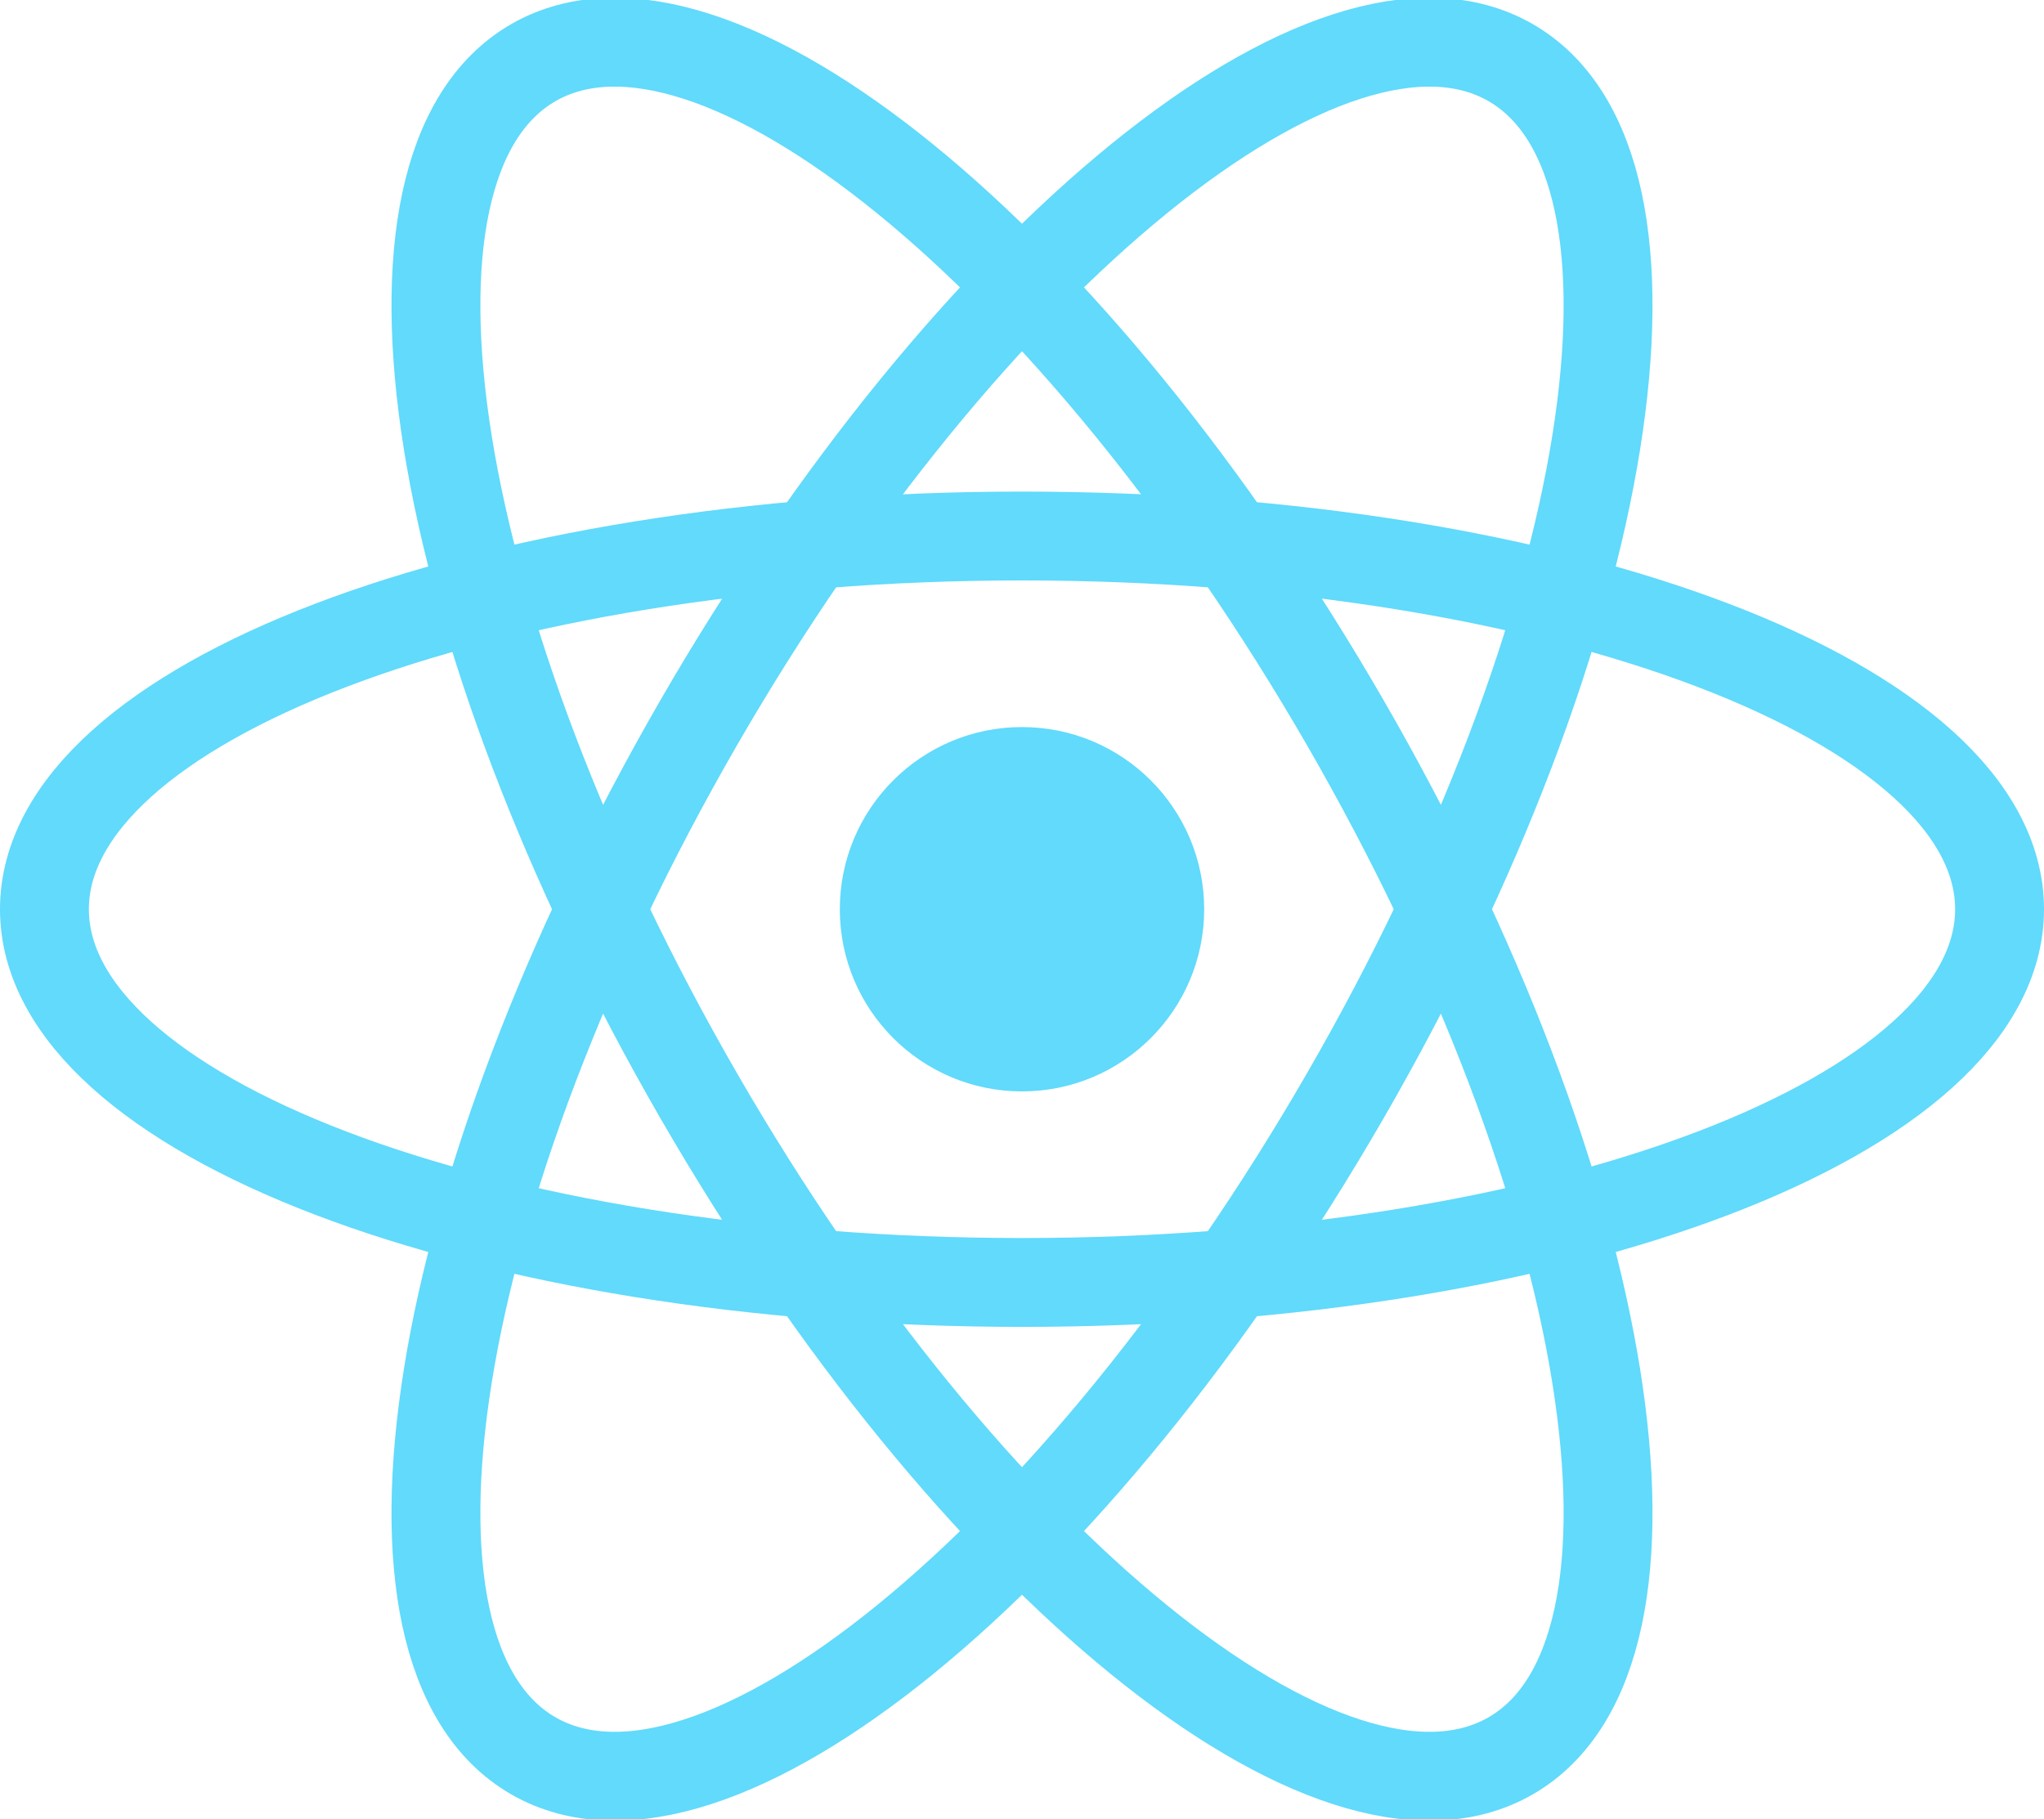
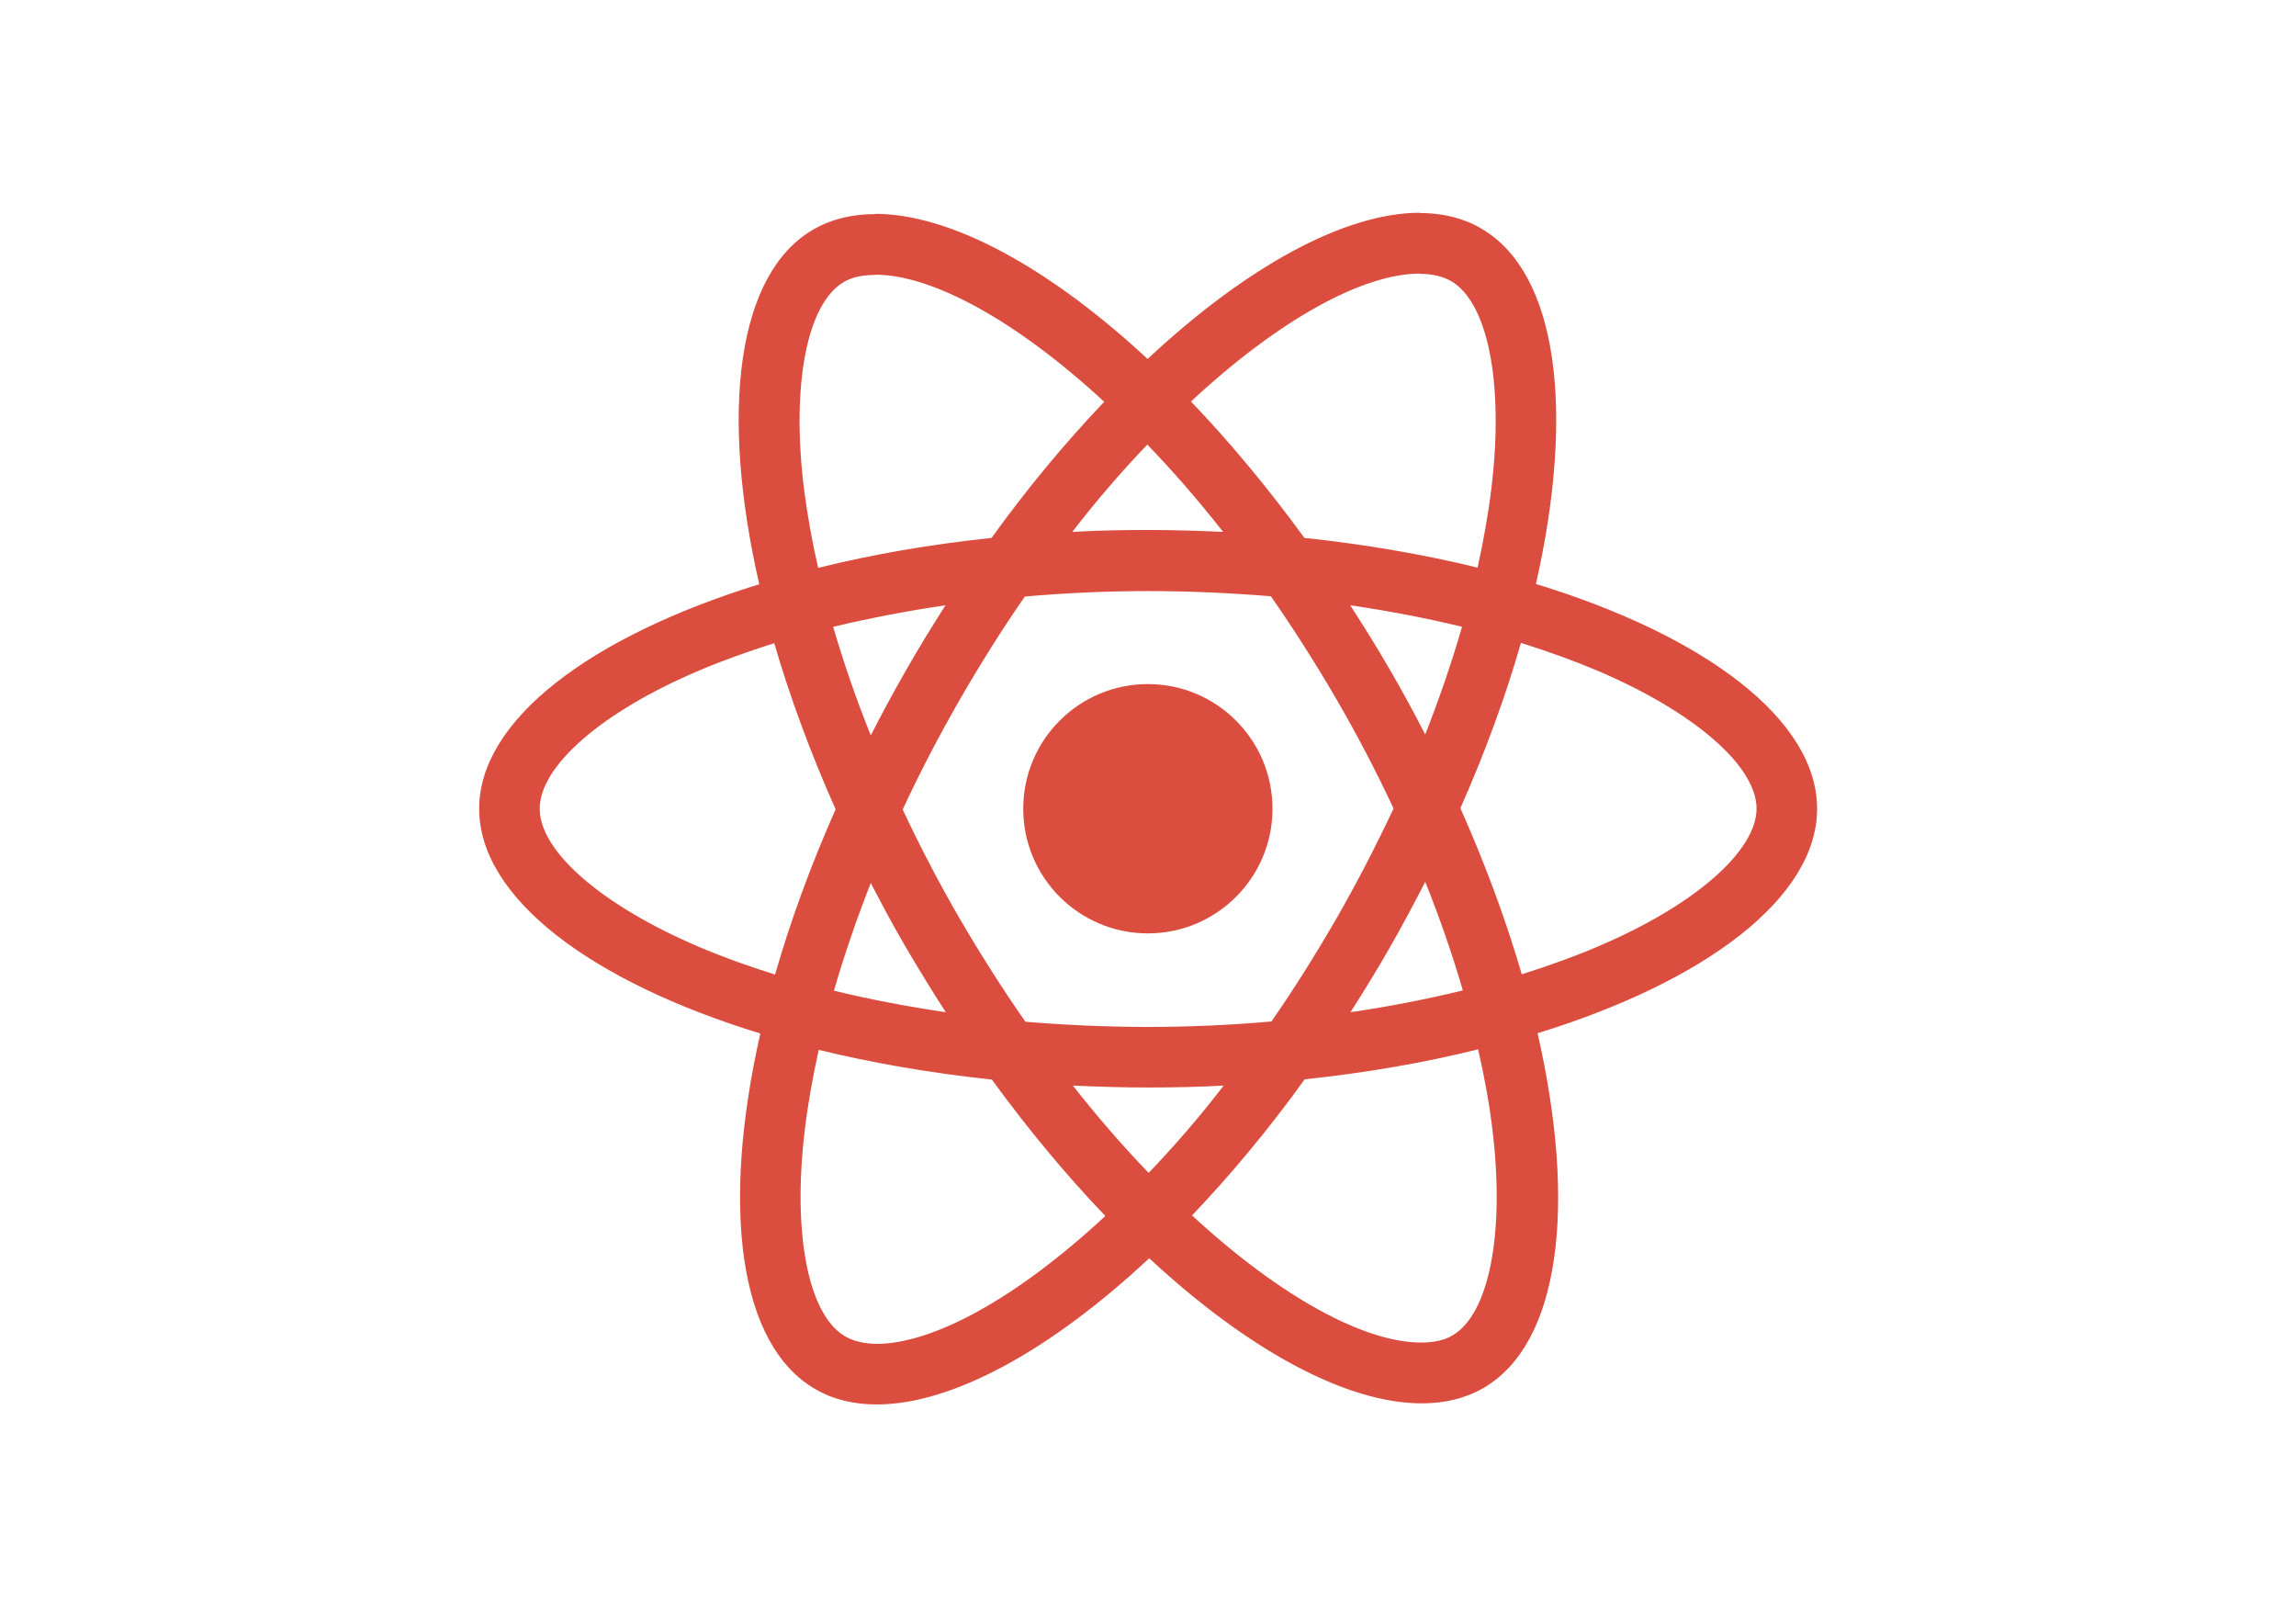
- <svg xmlns="http://www.w3.org/2000/svg" viewBox="-11.5 -10.232 23 20.463">
-   <circle cx="0" cy="0" r="2.05" fill="#61dafb" />
-   <g stroke="#61dafb" stroke-width="1" fill="none">
-     <ellipse rx="11" ry="4.2" />
-     <ellipse rx="11" ry="4.2" transform="rotate(60)" />
-     <ellipse rx="11" ry="4.2" transform="rotate(120)" />
+ <svg xmlns="http://www.w3.org/2000/svg" viewBox="0 0 841.9 595.3">
+   <g fill="#DB4D3F">
+     <path d="M666.3 296.5c0-32.5-40.7-63.3-103.1-82.4 14.4-63.6 8-114.2-20.2-130.4-6.5-3.8-14.1-5.6-22.4-5.6v22.3c4.6 0 8.3.9 11.4 2.6 13.6 7.8 19.5 37.5 14.9 75.7-1.1 9.4-2.9 19.3-5.1 29.4-19.6-4.8-41-8.5-63.5-10.9-13.5-18.5-27.5-35.3-41.6-50 32.6-30.3 63.2-46.9 84-46.9V78c-27.5 0-63.5 19.6-99.9 53.6-36.4-33.8-72.4-53.2-99.9-53.2v22.3c20.7 0 51.4 16.5 84 46.6-14 14.7-28 31.4-41.3 49.9-22.6 2.4-44 6.1-63.6 11-2.3-10-4-19.7-5.2-29-4.7-38.2 1.1-67.9 14.6-75.8 3-1.8 6.9-2.6 11.5-2.6V78.5c-8.4 0-16 1.8-22.6 5.6-28.1 16.2-34.4 66.7-19.9 130.1-62.2 19.2-102.7 49.9-102.7 82.3 0 32.5 40.7 63.3 103.1 82.4-14.4 63.6-8 114.2 20.2 130.4 6.5 3.8 14.1 5.6 22.5 5.6 27.5 0 63.5-19.6 99.9-53.6 36.4 33.8 72.4 53.2 99.9 53.2 8.4 0 16-1.8 22.6-5.6 28.1-16.2 34.4-66.7 19.9-130.1 62-19.1 102.5-49.9 102.5-82.3zm-130.2-66.7c-3.7 12.9-8.3 26.2-13.5 39.5-4.1-8-8.4-16-13.1-24-4.6-8-9.5-15.8-14.4-23.4 14.2 2.1 27.9 4.7 41 7.9zm-45.8 106.5c-7.8 13.5-15.8 26.3-24.1 38.2-14.9 1.3-30 2-45.2 2-15.1 0-30.2-.7-45-1.9-8.3-11.9-16.4-24.6-24.2-38-7.6-13.1-14.5-26.4-20.8-39.8 6.2-13.4 13.2-26.8 20.7-39.9 7.8-13.5 15.8-26.3 24.1-38.2 14.9-1.3 30-2 45.2-2 15.1 0 30.2.7 45 1.9 8.3 11.9 16.4 24.6 24.2 38 7.6 13.1 14.5 26.4 20.8 39.8-6.3 13.4-13.2 26.8-20.7 39.9zm32.3-13c5.4 13.4 10 26.8 13.8 39.8-13.1 3.2-26.9 5.9-41.2 8 4.9-7.7 9.8-15.6 14.4-23.7 4.6-8 8.9-16.1 13-24.1zM421.2 430c-9.3-9.6-18.6-20.3-27.8-32 9 .4 18.2.7 27.5.7 9.4 0 18.7-.2 27.8-.7-9 11.7-18.3 22.4-27.5 32zm-74.4-58.9c-14.2-2.1-27.9-4.7-41-7.9 3.7-12.9 8.3-26.2 13.5-39.5 4.1 8 8.4 16 13.1 24 4.7 8 9.5 15.8 14.4 23.4zM420.7 163c9.3 9.6 18.6 20.3 27.8 32-9-.4-18.2-.7-27.5-.7-9.4 0-18.7.2-27.8.7 9-11.7 18.3-22.4 27.5-32zm-74 58.9c-4.9 7.7-9.8 15.6-14.4 23.7-4.6 8-8.9 16-13 24-5.4-13.4-10-26.8-13.8-39.8 13.1-3.1 26.9-5.8 41.2-7.9zm-90.5 125.2c-35.4-15.1-58.3-34.9-58.3-50.6 0-15.7 22.9-35.6 58.3-50.6 8.6-3.7 18-7 27.7-10.1 5.7 19.6 13.2 40 22.5 60.9-9.2 20.8-16.6 41.1-22.2 60.6-9.9-3.1-19.3-6.5-28-10.2zM310 490c-13.6-7.8-19.5-37.5-14.9-75.7 1.1-9.4 2.9-19.3 5.1-29.4 19.6 4.8 41 8.5 63.5 10.9 13.5 18.5 27.5 35.3 41.6 50-32.6 30.3-63.2 46.9-84 46.9-4.5-.1-8.3-1-11.3-2.7zm237.2-76.2c4.7 38.2-1.1 67.9-14.6 75.8-3 1.8-6.9 2.6-11.5 2.6-20.7 0-51.4-16.5-84-46.6 14-14.7 28-31.4 41.3-49.9 22.6-2.4 44-6.1 63.6-11 2.3 10.1 4.1 19.8 5.2 29.1zm38.5-66.7c-8.6 3.7-18 7-27.7 10.1-5.7-19.6-13.2-40-22.5-60.9 9.2-20.8 16.6-41.1 22.2-60.6 9.9 3.1 19.3 6.5 28.1 10.2 35.4 15.1 58.3 34.9 58.3 50.6-.1 15.7-23 35.6-58.4 50.6zM320.8 78.4z" />
+     <circle cx="420.9" cy="296.5" r="45.7" />
+     <path d="M520.5 78.1z" />
  </g>
</svg>
